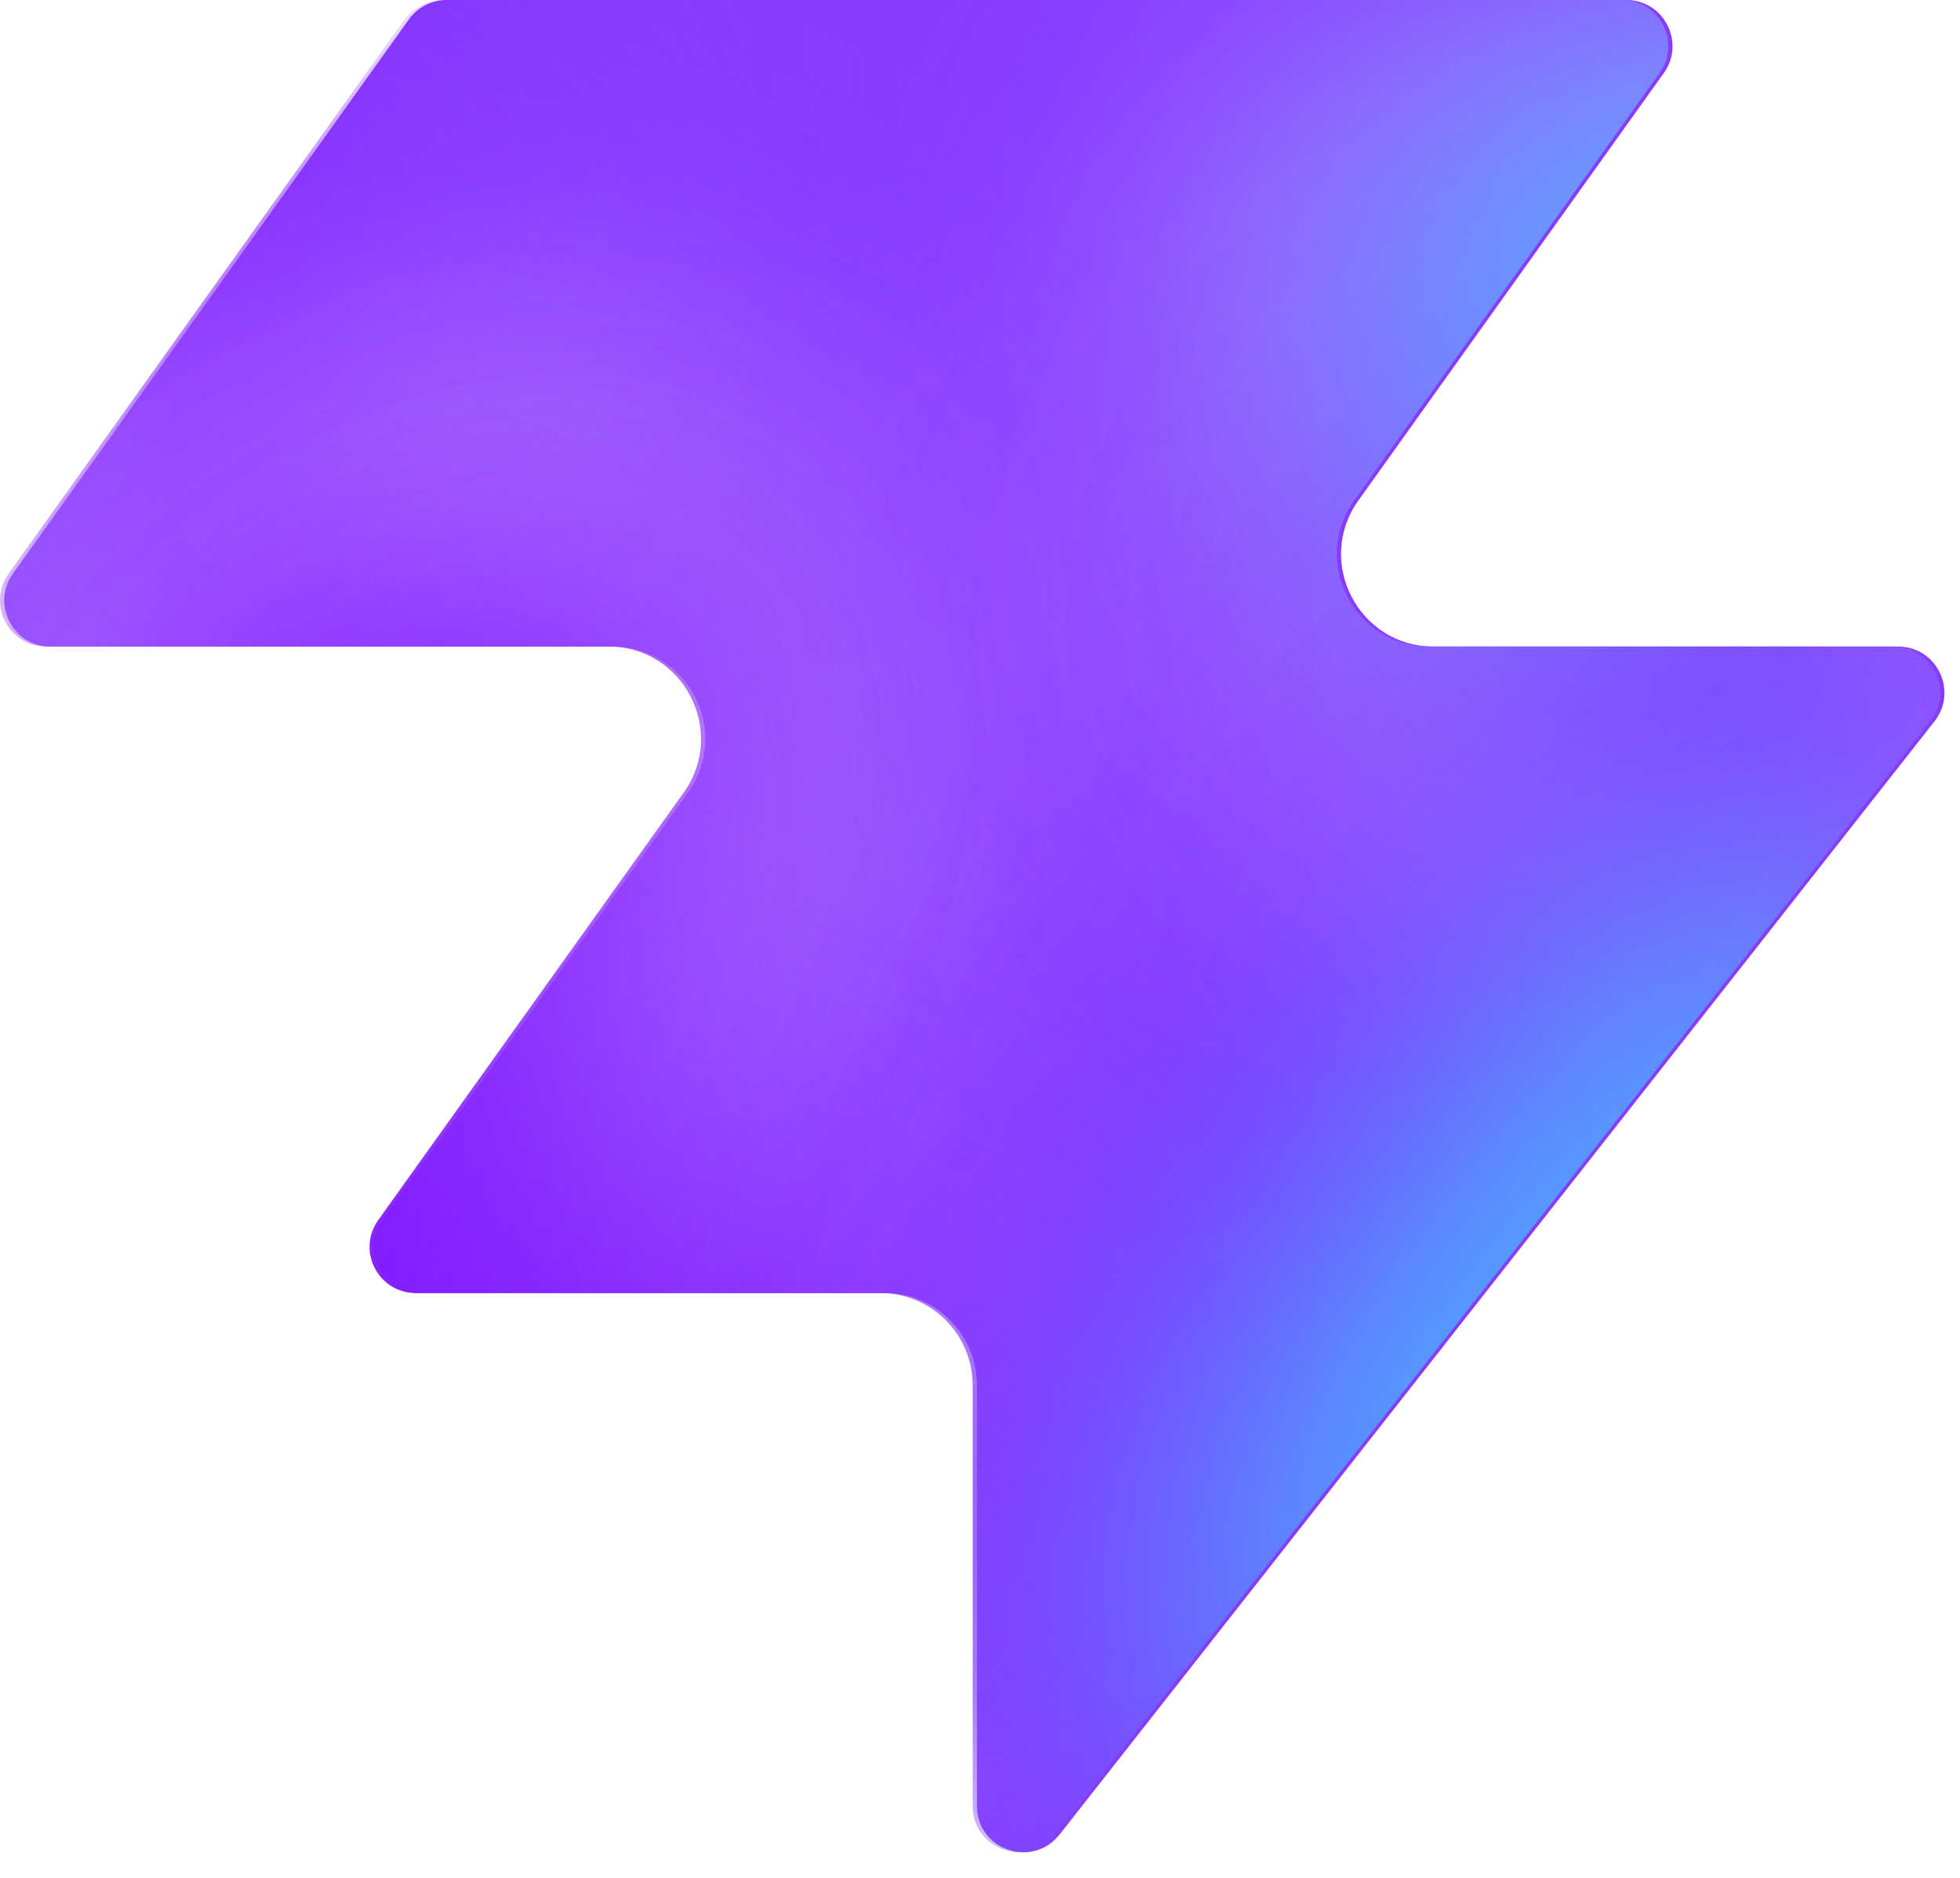
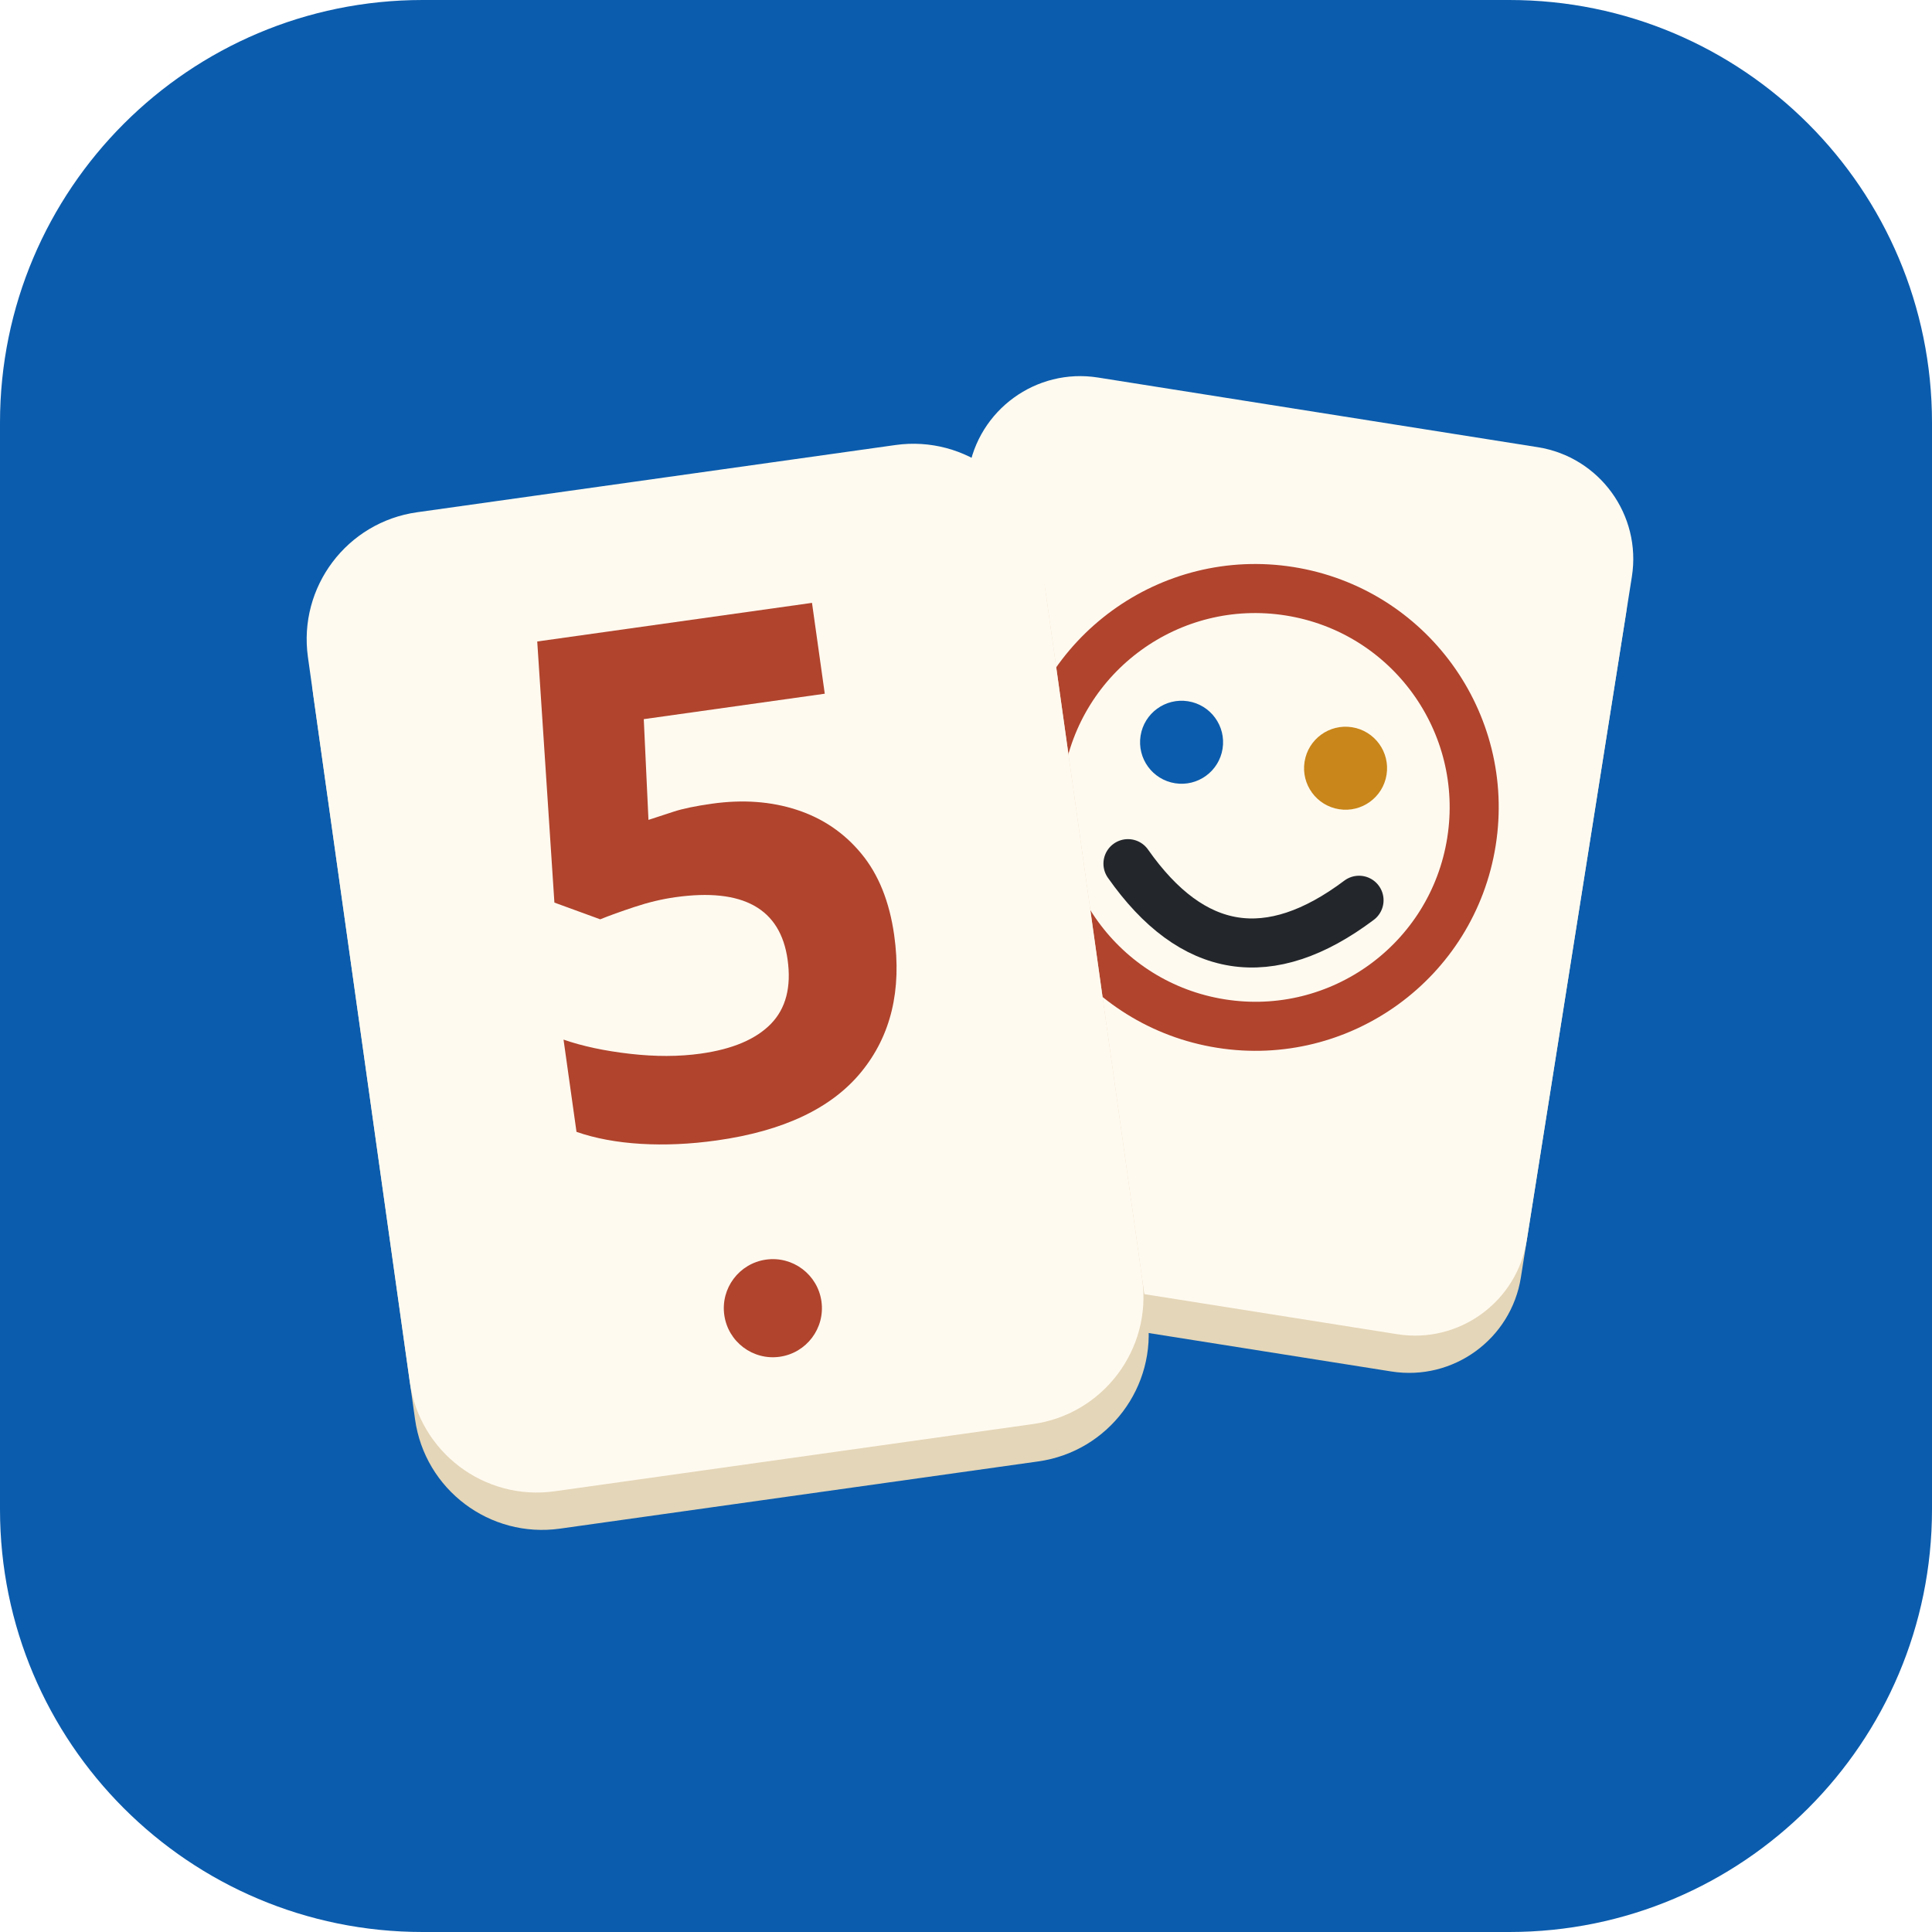
- <svg xmlns="http://www.w3.org/2000/svg" width="48" height="46" fill="none" viewBox="0 0 48 46">
-   <path fill="#863bff" d="M25.946 44.938c-.664.845-2.021.375-2.021-.698V33.937a2.26 2.26 0 0 0-2.262-2.262H10.287c-.92 0-1.456-1.04-.92-1.788l7.48-10.471c1.07-1.497 0-3.578-1.842-3.578H1.237c-.92 0-1.456-1.04-.92-1.788L10.013.474c.214-.297.556-.474.92-.474h28.894c.92 0 1.456 1.04.92 1.788l-7.48 10.471c-1.07 1.498 0 3.579 1.842 3.579h11.377c.943 0 1.473 1.088.89 1.83L25.947 44.94z" style="fill:#863bff;fill:color(display-p3 .525 .23 1);fill-opacity:1" />
-   <mask id="a" width="48" height="46" x="0" y="0" maskUnits="userSpaceOnUse" style="mask-type:alpha">
-     <path fill="#000" d="M25.842 44.938c-.664.844-2.021.375-2.021-.698V33.937a2.26 2.26 0 0 0-2.262-2.262H10.183c-.92 0-1.456-1.04-.92-1.788l7.48-10.471c1.07-1.498 0-3.579-1.842-3.579H1.133c-.92 0-1.456-1.04-.92-1.787L9.91.473c.214-.297.556-.474.92-.474h28.894c.92 0 1.456 1.04.92 1.788l-7.48 10.471c-1.07 1.498 0 3.578 1.842 3.578h11.377c.943 0 1.473 1.088.89 1.832L25.843 44.94z" style="fill:#000;fill-opacity:1" />
-   </mask>
-   <g mask="url(#a)">
-     <g filter="url(#b)">
-       <ellipse cx="5.508" cy="14.704" fill="#ede6ff" rx="5.508" ry="14.704" style="fill:#ede6ff;fill:color(display-p3 .927 .903 1);fill-opacity:1" transform="matrix(.00324 1 1 -.00324 -4.47 31.516)" />
-     </g>
-     <g filter="url(#c)">
-       <ellipse cx="10.399" cy="29.851" fill="#ede6ff" rx="10.399" ry="29.851" style="fill:#ede6ff;fill:color(display-p3 .927 .903 1);fill-opacity:1" transform="matrix(.00324 1 1 -.00324 -39.328 7.883)" />
-     </g>
-     <g filter="url(#d)">
-       <ellipse cx="5.508" cy="30.487" fill="#7e14ff" rx="5.508" ry="30.487" style="fill:#7e14ff;fill:color(display-p3 .492 .077 1);fill-opacity:1" transform="rotate(89.814 -25.913 -14.639)scale(1 -1)" />
-     </g>
-     <g filter="url(#e)">
-       <ellipse cx="5.508" cy="30.599" fill="#7e14ff" rx="5.508" ry="30.599" style="fill:#7e14ff;fill:color(display-p3 .492 .077 1);fill-opacity:1" transform="rotate(89.814 -32.644 -3.334)scale(1 -1)" />
-     </g>
-     <g filter="url(#f)">
-       <ellipse cx="5.508" cy="30.599" fill="#7e14ff" rx="5.508" ry="30.599" style="fill:#7e14ff;fill:color(display-p3 .492 .077 1);fill-opacity:1" transform="matrix(.00324 1 1 -.00324 -34.34 30.47)" />
-     </g>
-     <g filter="url(#g)">
-       <ellipse cx="14.072" cy="22.078" fill="#ede6ff" rx="14.072" ry="22.078" style="fill:#ede6ff;fill:color(display-p3 .927 .903 1);fill-opacity:1" transform="rotate(93.35 24.506 48.493)scale(-1 1)" />
-     </g>
-     <g filter="url(#h)">
-       <ellipse cx="3.47" cy="21.501" fill="#7e14ff" rx="3.47" ry="21.501" style="fill:#7e14ff;fill:color(display-p3 .492 .077 1);fill-opacity:1" transform="rotate(89.009 28.708 47.59)scale(-1 1)" />
-     </g>
-     <g filter="url(#i)">
-       <ellipse cx="3.47" cy="21.501" fill="#7e14ff" rx="3.47" ry="21.501" style="fill:#7e14ff;fill:color(display-p3 .492 .077 1);fill-opacity:1" transform="rotate(89.009 28.708 47.59)scale(-1 1)" />
-     </g>
-     <g filter="url(#j)">
-       <ellipse cx=".387" cy="8.972" fill="#7e14ff" rx="4.407" ry="29.108" style="fill:#7e14ff;fill:color(display-p3 .492 .077 1);fill-opacity:1" transform="rotate(39.51 .387 8.972)" />
-     </g>
-     <g filter="url(#k)">
-       <ellipse cx="47.523" cy="-6.092" fill="#7e14ff" rx="4.407" ry="29.108" style="fill:#7e14ff;fill:color(display-p3 .492 .077 1);fill-opacity:1" transform="rotate(37.892 47.523 -6.092)" />
-     </g>
-     <g filter="url(#l)">
-       <ellipse cx="41.412" cy="6.333" fill="#47bfff" rx="5.971" ry="9.665" style="fill:#47bfff;fill:color(display-p3 .28 .748 1);fill-opacity:1" transform="rotate(37.892 41.412 6.333)" />
-     </g>
-     <g filter="url(#m)">
-       <ellipse cx="-1.879" cy="38.332" fill="#7e14ff" rx="4.407" ry="29.108" style="fill:#7e14ff;fill:color(display-p3 .492 .077 1);fill-opacity:1" transform="rotate(37.892 -1.88 38.332)" />
-     </g>
-     <g filter="url(#n)">
-       <ellipse cx="-1.879" cy="38.332" fill="#7e14ff" rx="4.407" ry="29.108" style="fill:#7e14ff;fill:color(display-p3 .492 .077 1);fill-opacity:1" transform="rotate(37.892 -1.88 38.332)" />
-     </g>
-     <g filter="url(#o)">
-       <ellipse cx="35.651" cy="29.907" fill="#7e14ff" rx="4.407" ry="29.108" style="fill:#7e14ff;fill:color(display-p3 .492 .077 1);fill-opacity:1" transform="rotate(37.892 35.651 29.907)" />
-     </g>
-     <g filter="url(#p)">
-       <ellipse cx="38.418" cy="32.4" fill="#47bfff" rx="5.971" ry="15.297" style="fill:#47bfff;fill:color(display-p3 .28 .748 1);fill-opacity:1" transform="rotate(37.892 38.418 32.4)" />
-     </g>
+ <svg xmlns="http://www.w3.org/2000/svg" viewBox="0 0 512 512">
+   <rect width="512" height="512" rx="112" fill="#0B5CAD" />
+   <g transform="rotate(9 330 250)">
+     <rect x="238" y="118" width="178" height="238" rx="30" fill="#E4D6B8" />
+     <rect x="238" y="108" width="178" height="238" rx="30" fill="#FFFAF0" />
+     <circle cx="327" cy="214" r="58" fill="none" stroke="#B0442D" stroke-width="13" />
+     <circle cx="305" cy="200" r="11" fill="#0B5CAD" />
+     <circle cx="349" cy="200" r="11" fill="#C9861A" />
+     <path d="M296 234 Q327 266 358 234" fill="none" stroke="#23262B" stroke-width="13" stroke-linecap="round" />
+     <circle cx="327" cy="306" r="11" fill="#23262B" opacity="0" />
  </g>
-   <defs>
-     <filter id="b" width="60.045" height="41.654" x="-19.77" y="16.149" color-interpolation-filters="sRGB" filterUnits="userSpaceOnUse">
-       <feFlood flood-opacity="0" result="BackgroundImageFix" />
-       <feBlend in="SourceGraphic" in2="BackgroundImageFix" result="shape" />
-       <feGaussianBlur result="effect1_foregroundBlur_2002_17158" stdDeviation="7.659" />
-     </filter>
-     <filter id="c" width="90.34" height="51.437" x="-54.613" y="-7.533" color-interpolation-filters="sRGB" filterUnits="userSpaceOnUse">
-       <feFlood flood-opacity="0" result="BackgroundImageFix" />
-       <feBlend in="SourceGraphic" in2="BackgroundImageFix" result="shape" />
-       <feGaussianBlur result="effect1_foregroundBlur_2002_17158" stdDeviation="7.659" />
-     </filter>
-     <filter id="d" width="79.355" height="29.4" x="-49.64" y="2.03" color-interpolation-filters="sRGB" filterUnits="userSpaceOnUse">
-       <feFlood flood-opacity="0" result="BackgroundImageFix" />
-       <feBlend in="SourceGraphic" in2="BackgroundImageFix" result="shape" />
-       <feGaussianBlur result="effect1_foregroundBlur_2002_17158" stdDeviation="4.596" />
-     </filter>
-     <filter id="e" width="79.579" height="29.4" x="-45.045" y="20.029" color-interpolation-filters="sRGB" filterUnits="userSpaceOnUse">
-       <feFlood flood-opacity="0" result="BackgroundImageFix" />
-       <feBlend in="SourceGraphic" in2="BackgroundImageFix" result="shape" />
-       <feGaussianBlur result="effect1_foregroundBlur_2002_17158" stdDeviation="4.596" />
-     </filter>
-     <filter id="f" width="79.579" height="29.4" x="-43.513" y="21.178" color-interpolation-filters="sRGB" filterUnits="userSpaceOnUse">
-       <feFlood flood-opacity="0" result="BackgroundImageFix" />
-       <feBlend in="SourceGraphic" in2="BackgroundImageFix" result="shape" />
-       <feGaussianBlur result="effect1_foregroundBlur_2002_17158" stdDeviation="4.596" />
-     </filter>
-     <filter id="g" width="74.749" height="58.852" x="15.756" y="-17.901" color-interpolation-filters="sRGB" filterUnits="userSpaceOnUse">
-       <feFlood flood-opacity="0" result="BackgroundImageFix" />
-       <feBlend in="SourceGraphic" in2="BackgroundImageFix" result="shape" />
-       <feGaussianBlur result="effect1_foregroundBlur_2002_17158" stdDeviation="7.659" />
-     </filter>
-     <filter id="h" width="61.377" height="25.362" x="23.548" y="2.284" color-interpolation-filters="sRGB" filterUnits="userSpaceOnUse">
-       <feFlood flood-opacity="0" result="BackgroundImageFix" />
-       <feBlend in="SourceGraphic" in2="BackgroundImageFix" result="shape" />
-       <feGaussianBlur result="effect1_foregroundBlur_2002_17158" stdDeviation="4.596" />
-     </filter>
-     <filter id="i" width="61.377" height="25.362" x="23.548" y="2.284" color-interpolation-filters="sRGB" filterUnits="userSpaceOnUse">
-       <feFlood flood-opacity="0" result="BackgroundImageFix" />
-       <feBlend in="SourceGraphic" in2="BackgroundImageFix" result="shape" />
-       <feGaussianBlur result="effect1_foregroundBlur_2002_17158" stdDeviation="4.596" />
-     </filter>
-     <filter id="j" width="56.045" height="63.649" x="-27.636" y="-22.853" color-interpolation-filters="sRGB" filterUnits="userSpaceOnUse">
-       <feFlood flood-opacity="0" result="BackgroundImageFix" />
-       <feBlend in="SourceGraphic" in2="BackgroundImageFix" result="shape" />
-       <feGaussianBlur result="effect1_foregroundBlur_2002_17158" stdDeviation="4.596" />
-     </filter>
-     <filter id="k" width="54.814" height="64.646" x="20.116" y="-38.415" color-interpolation-filters="sRGB" filterUnits="userSpaceOnUse">
-       <feFlood flood-opacity="0" result="BackgroundImageFix" />
-       <feBlend in="SourceGraphic" in2="BackgroundImageFix" result="shape" />
-       <feGaussianBlur result="effect1_foregroundBlur_2002_17158" stdDeviation="4.596" />
-     </filter>
-     <filter id="l" width="33.541" height="35.313" x="24.641" y="-11.323" color-interpolation-filters="sRGB" filterUnits="userSpaceOnUse">
-       <feFlood flood-opacity="0" result="BackgroundImageFix" />
-       <feBlend in="SourceGraphic" in2="BackgroundImageFix" result="shape" />
-       <feGaussianBlur result="effect1_foregroundBlur_2002_17158" stdDeviation="4.596" />
-     </filter>
-     <filter id="m" width="54.814" height="64.646" x="-29.286" y="6.009" color-interpolation-filters="sRGB" filterUnits="userSpaceOnUse">
-       <feFlood flood-opacity="0" result="BackgroundImageFix" />
-       <feBlend in="SourceGraphic" in2="BackgroundImageFix" result="shape" />
-       <feGaussianBlur result="effect1_foregroundBlur_2002_17158" stdDeviation="4.596" />
-     </filter>
-     <filter id="n" width="54.814" height="64.646" x="-29.286" y="6.009" color-interpolation-filters="sRGB" filterUnits="userSpaceOnUse">
-       <feFlood flood-opacity="0" result="BackgroundImageFix" />
-       <feBlend in="SourceGraphic" in2="BackgroundImageFix" result="shape" />
-       <feGaussianBlur result="effect1_foregroundBlur_2002_17158" stdDeviation="4.596" />
-     </filter>
-     <filter id="o" width="54.814" height="64.646" x="8.244" y="-2.416" color-interpolation-filters="sRGB" filterUnits="userSpaceOnUse">
-       <feFlood flood-opacity="0" result="BackgroundImageFix" />
-       <feBlend in="SourceGraphic" in2="BackgroundImageFix" result="shape" />
-       <feGaussianBlur result="effect1_foregroundBlur_2002_17158" stdDeviation="4.596" />
-     </filter>
-     <filter id="p" width="39.409" height="43.623" x="18.713" y="10.588" color-interpolation-filters="sRGB" filterUnits="userSpaceOnUse">
-       <feFlood flood-opacity="0" result="BackgroundImageFix" />
-       <feBlend in="SourceGraphic" in2="BackgroundImageFix" result="shape" />
-       <feGaussianBlur result="effect1_foregroundBlur_2002_17158" stdDeviation="4.596" />
-     </filter>
-   </defs>
+   <g transform="rotate(-8 190 270)">
+     <rect x="96" y="136" width="196" height="262" rx="34" fill="#E4D6B8" />
+     <rect x="96" y="126" width="196" height="262" rx="34" fill="#FFFAF0" />
+     <text x="194" y="300" text-anchor="middle" font-family="Fredoka, ui-rounded, Arial Rounded MT Bold, sans-serif" font-weight="700" font-size="190" fill="#B0442D">5</text>
+     <circle cx="194" cy="348" r="13" fill="#B0442D" />
+   </g>
</svg>
